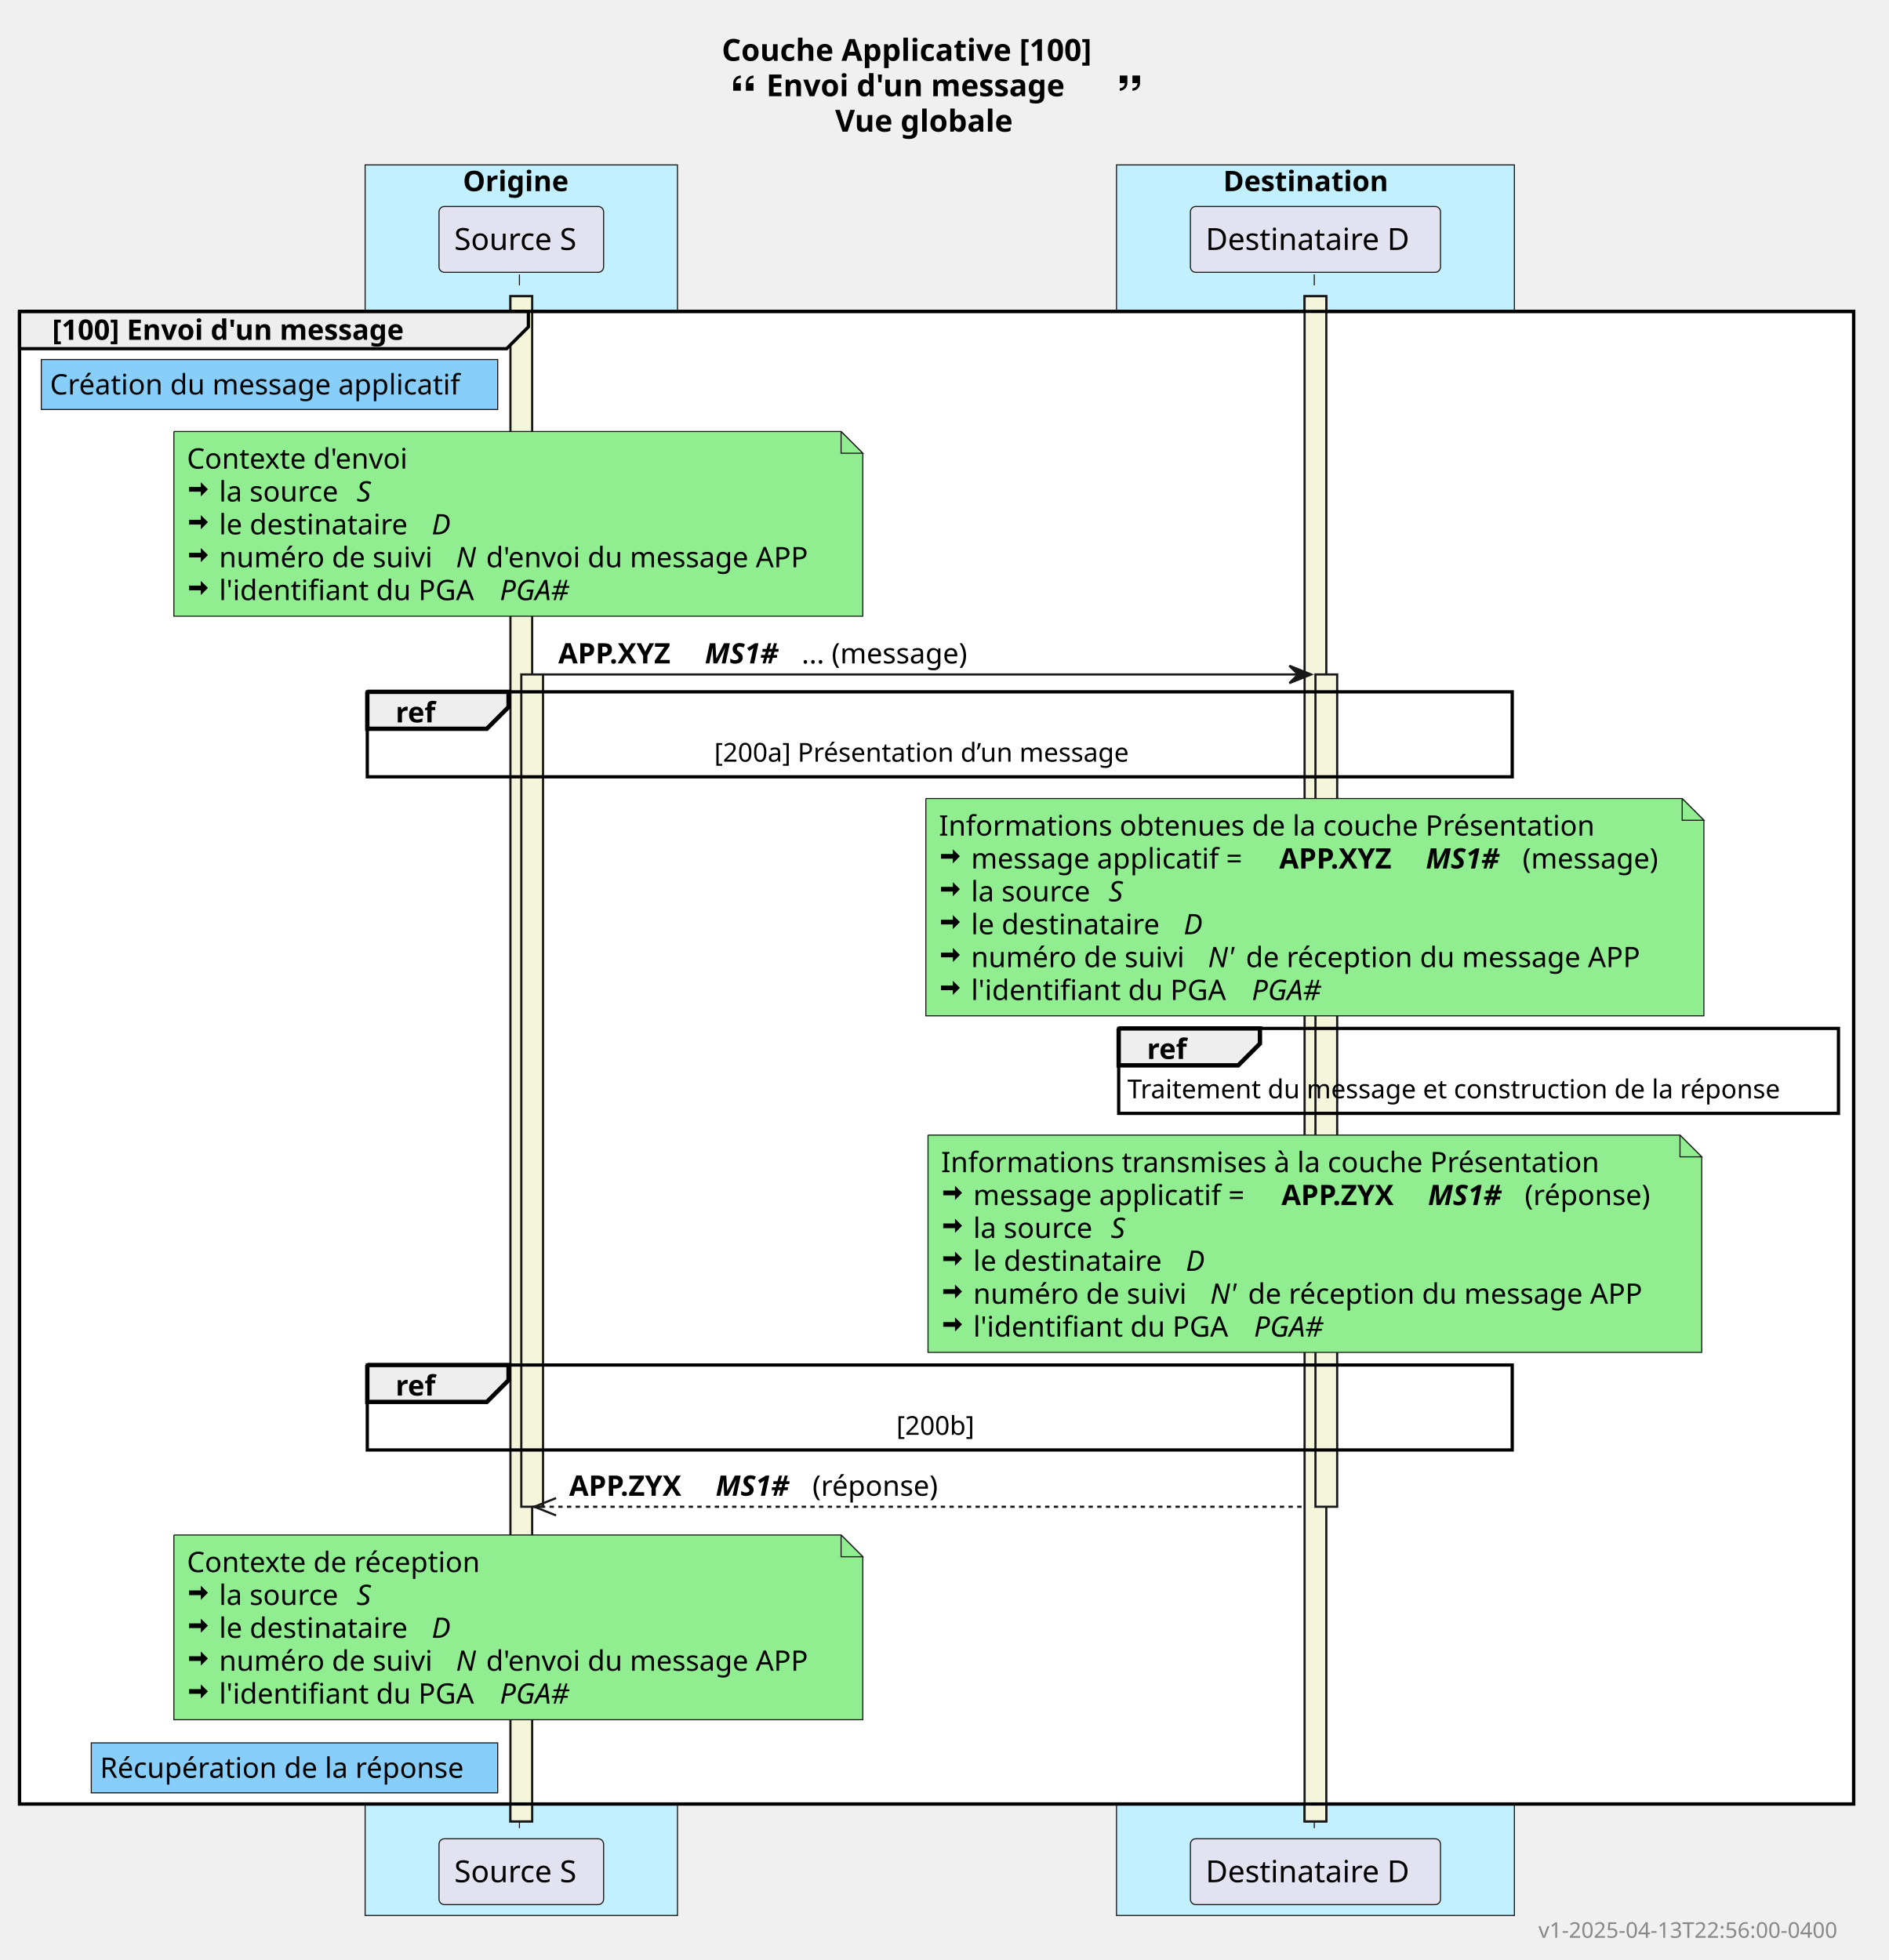
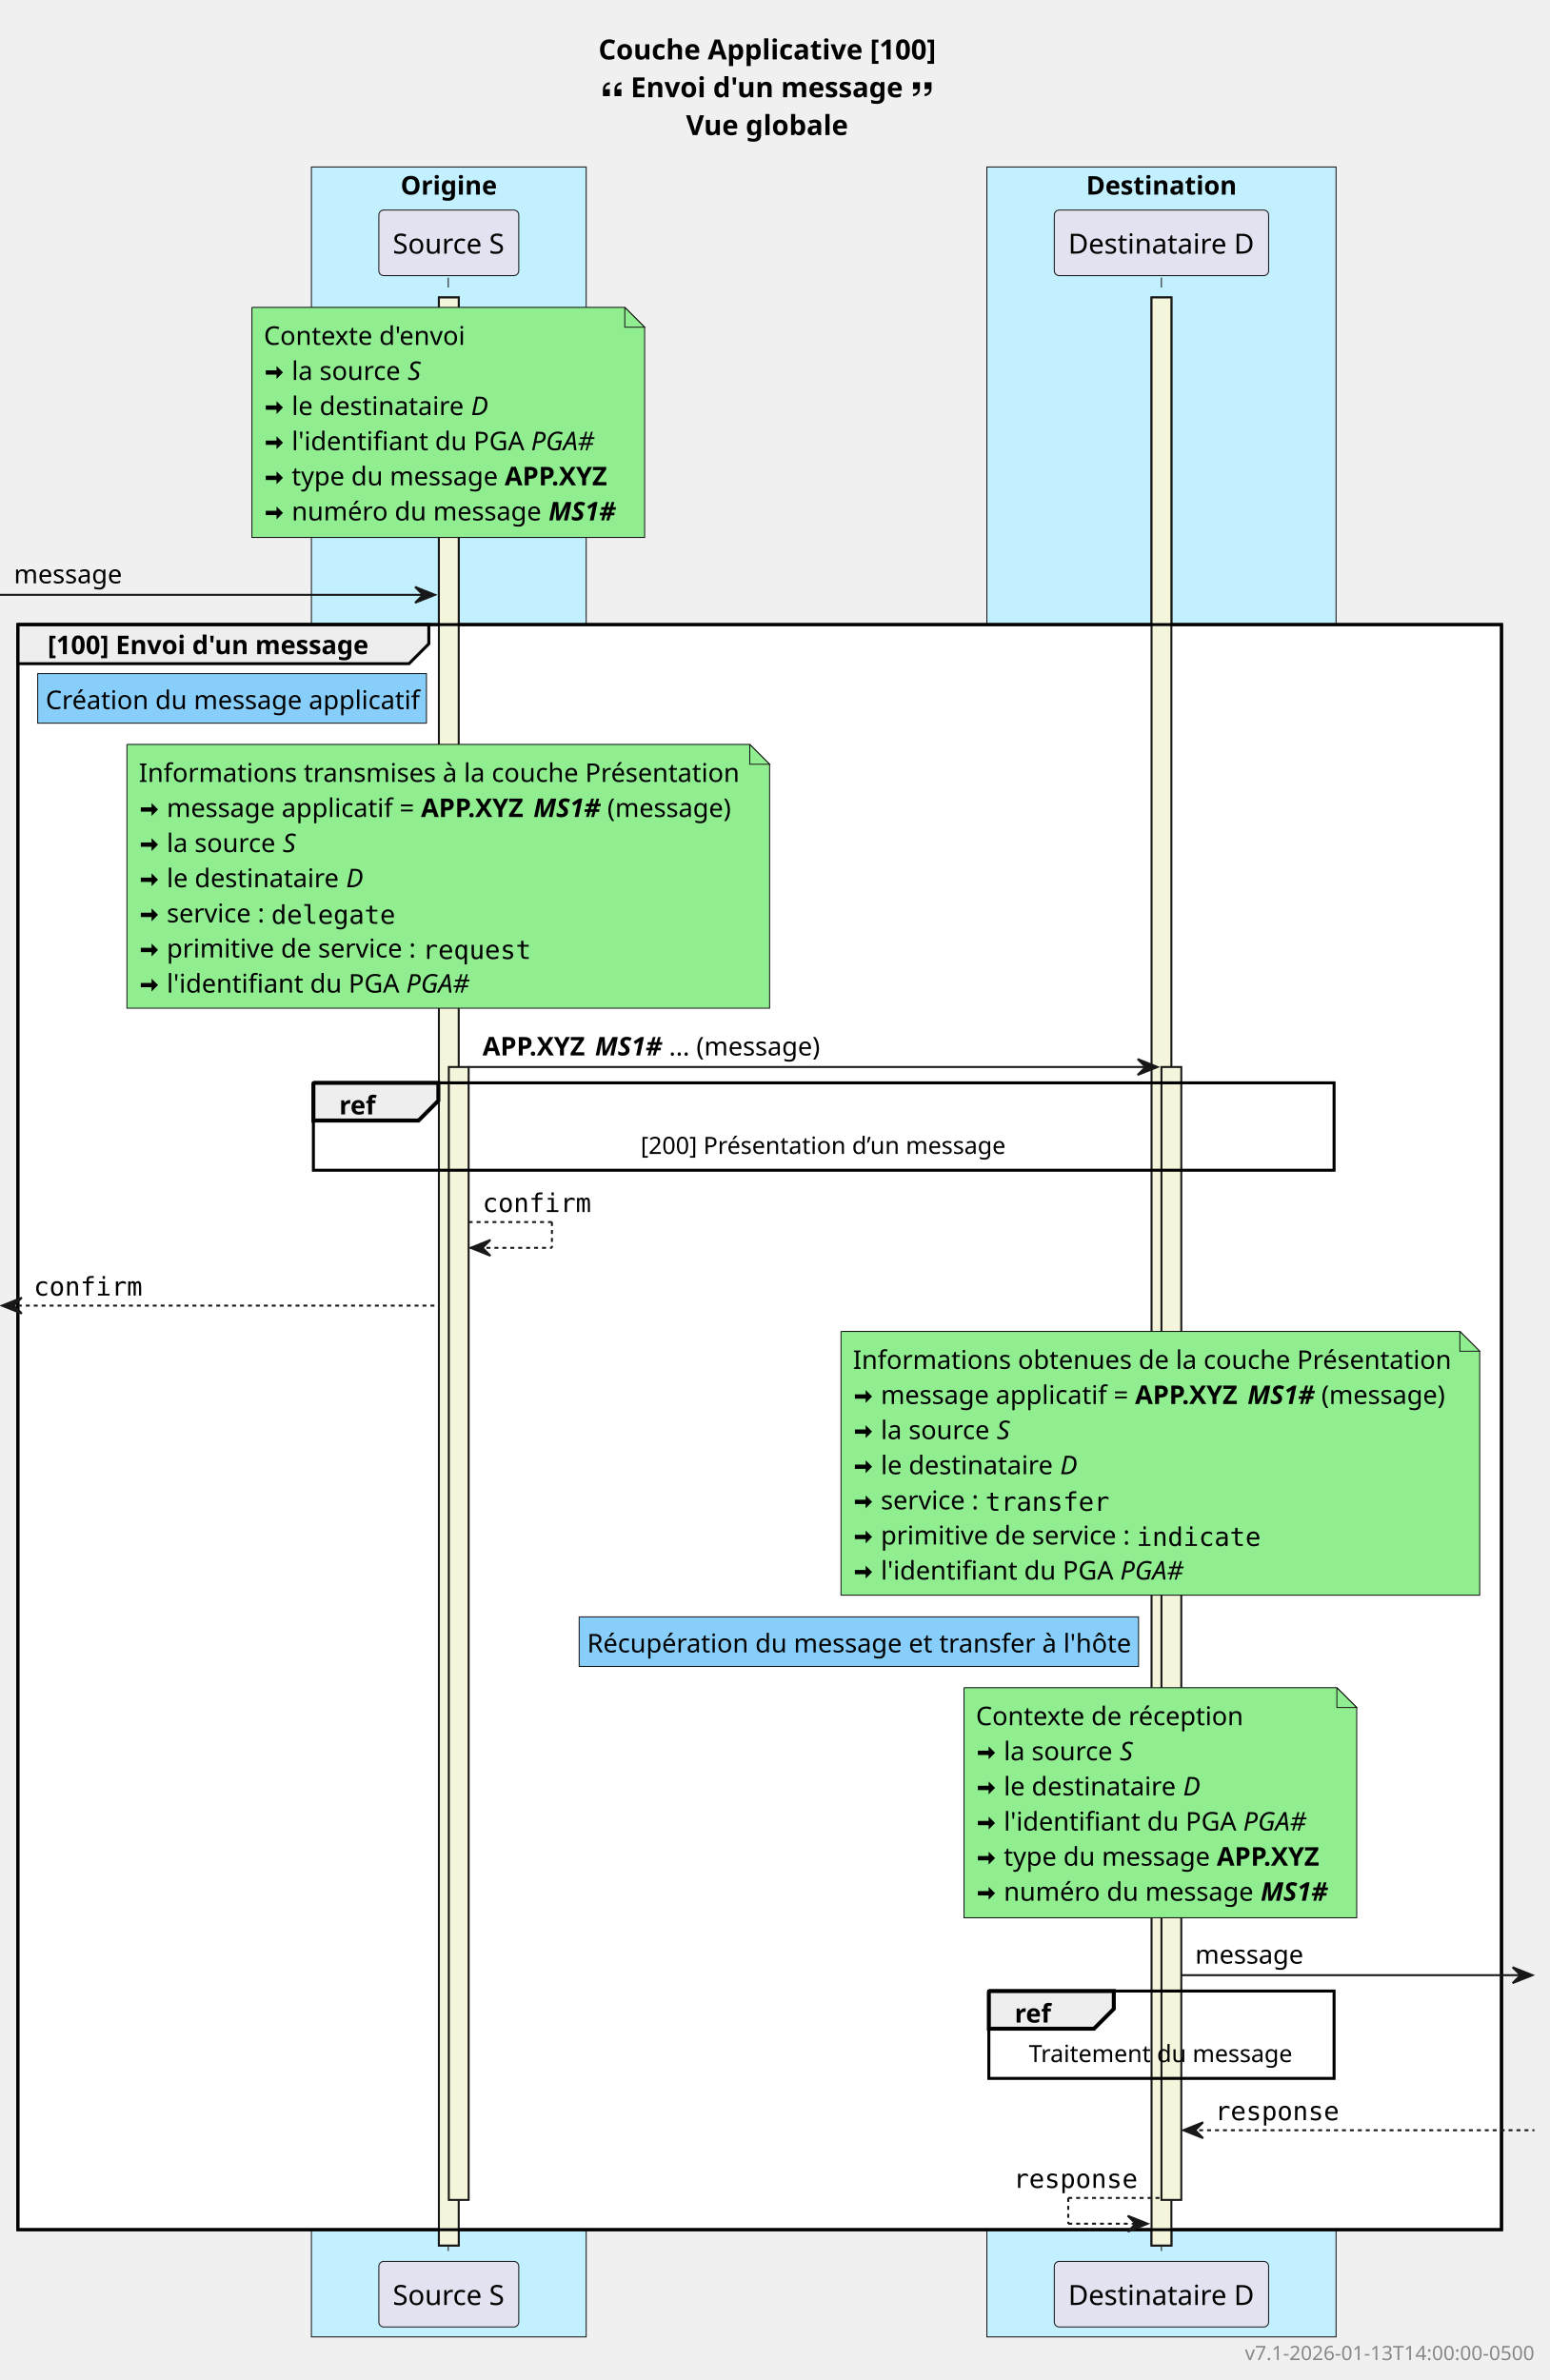
- <svg xmlns="http://www.w3.org/2000/svg" contentStyleType="text/css" height="902px" preserveAspectRatio="none" style="width:869px;height:902px;background:#FFFFFF;" version="1.1" viewBox="0 0 869 902" width="869px" zoomAndPan="magnify">
+ <svg xmlns="http://www.w3.org/2000/svg" contentStyleType="text/css" data-diagram-type="SEQUENCE" height="1200px" preserveAspectRatio="none" style="width:781px;height:1200px;background:#FFFFFF;" version="1.1" viewBox="0 0 781 1200" width="781px" zoomAndPan="magnify">
  <defs />
  <g>
-     <text fill="#000000" font-family="sans-serif" font-size="14" font-weight="bold" lengthAdjust="spacing" textLength="197.723" x="332.099" y="27.995">Couche Applicative [100]</text>
-     <path d="M340.865,34.76 C338.94,34.76 337.365,36.335 337.365,38.26 L337.365,41.76 L340.865,41.76 L340.865,38.26 L338.532,38.26 C338.532,36.965 339.57,35.927 340.865,35.927 L340.865,34.76 M346.698,34.76 C344.773,34.76 343.198,36.335 343.198,38.26 L343.198,41.76 L346.698,41.76 L346.698,38.26 L344.365,38.26 C344.365,36.965 345.403,35.927 346.698,35.927 L346.698,34.76 " fill="#000000" style="stroke:;stroke-width:0.0;stroke-dasharray:;" />
-     <text fill="#000000" font-family="sans-serif" font-size="14" font-weight="bold" lengthAdjust="spacing" textLength="156.775" x="352.572" y="44.292">Envoi d'un message</text>
-     <path d="M515.222,34.76 L515.222,38.26 L517.555,38.26 C517.555,39.555 516.517,40.594 515.222,40.594 L515.222,41.76 C517.147,41.76 518.722,40.185 518.722,38.26 L518.722,34.76 L515.222,34.76 M521.055,34.76 L521.055,38.26 L523.388,38.26 C523.388,39.555 522.35,40.594 521.055,40.594 L521.055,41.76 C522.98,41.76 524.555,40.185 524.555,38.26 L524.555,34.76 L521.055,34.76 " fill="#000000" style="stroke:;stroke-width:0.0;stroke-dasharray:;" />
-     <text fill="#000000" font-family="sans-serif" font-size="14" font-weight="bold" lengthAdjust="spacing" textLength="93.372" x="384.274" y="60.589">Vue globale</text>
-     <rect fill="#C2F0FF" height="805.617" style="stroke:#181818;stroke-width:0.5;" width="143.728" x="168" y="75.891" />
-     <text fill="#000000" font-family="sans-serif" font-size="13" font-weight="bold" lengthAdjust="spacing" textLength="53.752" x="212.988" y="87.957">Origine</text>
-     <rect fill="#C2F0FF" height="805.617" style="stroke:#181818;stroke-width:0.5;" width="183.076" x="513.729" y="75.891" />
-     <text fill="#000000" font-family="sans-serif" font-size="13" font-weight="bold" lengthAdjust="spacing" textLength="84.9" x="562.817" y="87.957">Destination</text>
-     <rect fill="#F5F5DC" height="701.891" style="stroke:#181818;stroke-width:1.0;" width="10" x="234.864" y="136.32" />
-     <rect fill="#F5F5DC" height="383.031" style="stroke:#181818;stroke-width:1.0;" width="10" x="239.864" y="310.383" />
-     <rect fill="#F5F5DC" height="701.891" style="stroke:#181818;stroke-width:1.0;" width="10" x="600.267" y="136.32" />
-     <rect fill="#F5F5DC" height="383.031" style="stroke:#181818;stroke-width:1.0;" width="10" x="605.267" y="310.383" />
-     <rect fill="#FFFFFF" height="686.891" style="stroke:#000000;stroke-width:1.5;" width="843.92" x="9" y="143.32" />
-     <line style="stroke:#181818;stroke-width:0.5;stroke-dasharray:5.0,5.0;" x1="239" x2="239" y1="126.32" y2="847.211" />
-     <line style="stroke:#181818;stroke-width:0.5;stroke-dasharray:5.0,5.0;" x1="604.729" x2="604.729" y1="126.32" y2="847.211" />
-     <rect fill="#E2E2F0" height="30.297" rx="2.5" ry="2.5" style="stroke:#181818;stroke-width:0.5;" width="75.728" x="202" y="95.023" />
-     <text fill="#000000" font-family="sans-serif" font-size="14" lengthAdjust="spacing" textLength="61.728" x="209" y="115.019">Source S</text>
-     <rect fill="#E2E2F0" height="30.297" rx="2.5" ry="2.5" style="stroke:#181818;stroke-width:0.5;" width="75.728" x="202" y="846.211" />
-     <text fill="#000000" font-family="sans-serif" font-size="14" lengthAdjust="spacing" textLength="61.728" x="209" y="866.206">Source S</text>
-     <rect fill="#E2E2F0" height="30.297" rx="2.5" ry="2.5" style="stroke:#181818;stroke-width:0.5;" width="115.076" x="547.729" y="95.023" />
-     <text fill="#000000" font-family="sans-serif" font-size="14" lengthAdjust="spacing" textLength="101.076" x="554.729" y="115.019">Destinataire D</text>
-     <rect fill="#E2E2F0" height="30.297" rx="2.5" ry="2.5" style="stroke:#181818;stroke-width:0.5;" width="115.076" x="547.729" y="846.211" />
-     <text fill="#000000" font-family="sans-serif" font-size="14" lengthAdjust="spacing" textLength="101.076" x="554.729" y="866.206">Destinataire D</text>
-     <rect fill="#F5F5DC" height="701.891" style="stroke:#181818;stroke-width:1.0;" width="10" x="234.864" y="136.32" />
-     <rect fill="#F5F5DC" height="383.031" style="stroke:#181818;stroke-width:1.0;" width="10" x="239.864" y="310.383" />
-     <rect fill="#F5F5DC" height="701.891" style="stroke:#181818;stroke-width:1.0;" width="10" x="600.267" y="136.32" />
-     <rect fill="#F5F5DC" height="383.031" style="stroke:#181818;stroke-width:1.0;" width="10" x="605.267" y="310.383" />
-     <path d="M9,143.32 L243.122,143.32 L243.122,150.453 L233.122,160.453 L9,160.453 L9,143.32 " fill="#EEEEEE" style="stroke:#000000;stroke-width:1.5;" />
-     <rect fill="none" height="686.891" style="stroke:#000000;stroke-width:1.5;" width="843.92" x="9" y="143.32" />
-     <text fill="#000000" font-family="sans-serif" font-size="13" font-weight="bold" lengthAdjust="spacing" textLength="189.122" x="24" y="156.387">[100] Envoi d'un message</text>
-     <rect fill="#87CEFA" height="23" style="stroke:#181818;stroke-width:0.5;" width="210" x="19" y="165.453" />
-     <text fill="#000000" font-family="sans-serif" font-size="13" lengthAdjust="spacing" textLength="202.693" x="23" y="181.52">Création du message applicatif</text>
-     <path d="M80,198.586 L80,283.586 L397,283.586 L397,208.586 L387,198.586 L80,198.586 " fill="#90EE90" style="stroke:#181818;stroke-width:0.5;" />
-     <path d="M387,198.586 L387,208.586 L397,208.586 L387,198.586 " fill="#90EE90" style="stroke:#181818;stroke-width:0.5;" />
-     <text fill="#000000" font-family="sans-serif" font-size="13" lengthAdjust="spacing" textLength="110.608" x="86" y="215.653">Contexte d'envoi</text>
-     <path d="M92.417,221.935 L92.417,224.102 L87,224.102 L87,226.268 L92.417,226.268 L92.417,228.435 L95.667,225.152 L92.417,221.935 " fill="#000000" style="stroke:;stroke-width:0.0;stroke-dasharray:;" />
-     <text fill="#000000" font-family="sans-serif" font-size="13" lengthAdjust="spacing" textLength="59.166" x="100.799" y="230.786">la source</text>
-     <text fill="#000000" font-family="sans-serif" font-size="13" font-style="italic" lengthAdjust="spacing" textLength="8.252" x="164.098" y="230.786">S</text>
-     <path d="M92.417,237.068 L92.417,239.234 L87,239.234 L87,241.401 L92.417,241.401 L92.417,243.568 L95.667,240.285 L92.417,237.068 " fill="#000000" style="stroke:;stroke-width:0.0;stroke-dasharray:;" />
-     <text fill="#000000" font-family="sans-serif" font-size="13" lengthAdjust="spacing" textLength="93.698" x="100.799" y="245.918">le destinataire</text>
-     <text fill="#000000" font-family="sans-serif" font-size="13" font-style="italic" lengthAdjust="spacing" textLength="10.01" x="198.629" y="245.918">D</text>
-     <path d="M92.417,252.201 L92.417,254.367 L87,254.367 L87,256.534 L92.417,256.534 L92.417,258.7 L95.667,255.418 L92.417,252.201 " fill="#000000" style="stroke:;stroke-width:0.0;stroke-dasharray:;" />
-     <text fill="#000000" font-family="sans-serif" font-size="13" lengthAdjust="spacing" textLength="104.882" x="100.799" y="261.051">numéro de suivi</text>
-     <text fill="#000000" font-family="sans-serif" font-size="13" font-style="italic" lengthAdjust="spacing" textLength="9.725" x="209.814" y="261.051">N</text>
-     <text fill="#000000" font-family="sans-serif" font-size="13" lengthAdjust="spacing" textLength="159.206" x="223.671" y="261.051">d'envoi du message APP</text>
-     <path d="M92.417,267.333 L92.417,269.5 L87,269.5 L87,271.667 L92.417,271.667 L92.417,273.833 L95.667,270.551 L92.417,267.333 " fill="#000000" style="stroke:;stroke-width:0.0;stroke-dasharray:;" />
-     <text fill="#000000" font-family="sans-serif" font-size="13" lengthAdjust="spacing" textLength="125.049" x="100.799" y="276.184">l'identifiant du PGA</text>
-     <text fill="#000000" font-family="sans-serif" font-size="13" font-style="italic" lengthAdjust="spacing" textLength="37.699" x="229.98" y="276.184">PGA#</text>
-     <polygon fill="#181818" points="593.267,306.383,603.267,310.383,593.267,314.383,597.267,310.383" style="stroke:#181818;stroke-width:1.0;" />
-     <line style="stroke:#181818;stroke-width:1.0;" x1="249.864" x2="599.267" y1="310.383" y2="310.383" />
-     <text fill="#000000" font-family="sans-serif" font-size="13" font-weight="bold" lengthAdjust="spacing" textLength="62.918" x="256.864" y="305.317">APP.XYZ</text>
-     <text fill="#000000" font-family="sans-serif" font-size="13" font-style="italic" font-weight="bold" lengthAdjust="spacing" textLength="40.39" x="324.308" y="305.317">MS1#</text>
-     <text fill="#000000" font-family="sans-serif" font-size="13" lengthAdjust="spacing" textLength="85.097" x="368.831" y="305.317">... (message)</text>
-     <rect fill="none" height="39.102" style="stroke:#000000;stroke-width:1.5;" width="526.805" x="169" y="318.383" />
-     <path d="M169,318.383 L234,318.383 L234,325.383 L224,335.383 L169,335.383 L169,318.383 " fill="#EEEEEE" style="stroke:#000000;stroke-width:2.0;" />
-     <text fill="#000000" font-family="sans-serif" font-size="13" font-weight="bold" lengthAdjust="spacing" textLength="20.884" x="182" y="332.45">ref</text>
-     <text fill="#000000" font-family="sans-serif" font-size="12" lengthAdjust="spacing" textLength="207.475" x="328.665" y="350.522">[200a] Présentation d’un message</text>
-     <path d="M426,367.484 L426,467.484 L784,467.484 L784,377.484 L774,367.484 L426,367.484 " fill="#90EE90" style="stroke:#181818;stroke-width:0.5;" />
-     <path d="M774,367.484 L774,377.484 L784,377.484 L774,367.484 " fill="#90EE90" style="stroke:#181818;stroke-width:0.5;" />
-     <text fill="#000000" font-family="sans-serif" font-size="13" lengthAdjust="spacing" textLength="320.176" x="432" y="384.551">Informations obtenues de la couche Présentation</text>
-     <path d="M438.417,390.833 L438.417,393 L433,393 L433,395.167 L438.417,395.167 L438.417,397.333 L441.667,394.051 L438.417,390.833 " fill="#000000" style="stroke:;stroke-width:0.0;stroke-dasharray:;" />
-     <text fill="#000000" font-family="sans-serif" font-size="13" lengthAdjust="spacing" textLength="137.674" x="446.799" y="399.684">message applicatif =</text>
-     <text fill="#000000" font-family="sans-serif" font-size="13" font-weight="bold" lengthAdjust="spacing" textLength="62.918" x="588.606" y="399.684">APP.XYZ</text>
-     <text fill="#000000" font-family="sans-serif" font-size="13" font-style="italic" font-weight="bold" lengthAdjust="spacing" textLength="40.39" x="656.049" y="399.684">MS1#</text>
-     <text fill="#000000" font-family="sans-serif" font-size="13" lengthAdjust="spacing" textLength="68.567" x="700.572" y="399.684">(message)</text>
-     <path d="M438.417,405.966 L438.417,408.133 L433,408.133 L433,410.3 L438.417,410.3 L438.417,412.466 L441.667,409.184 L438.417,405.966 " fill="#000000" style="stroke:;stroke-width:0.0;stroke-dasharray:;" />
-     <text fill="#000000" font-family="sans-serif" font-size="13" lengthAdjust="spacing" textLength="59.166" x="446.799" y="414.817">la source</text>
-     <text fill="#000000" font-family="sans-serif" font-size="13" font-style="italic" lengthAdjust="spacing" textLength="8.252" x="510.098" y="414.817">S</text>
-     <path d="M438.417,421.099 L438.417,423.266 L433,423.266 L433,425.432 L438.417,425.432 L438.417,427.599 L441.667,424.317 L438.417,421.099 " fill="#000000" style="stroke:;stroke-width:0.0;stroke-dasharray:;" />
-     <text fill="#000000" font-family="sans-serif" font-size="13" lengthAdjust="spacing" textLength="93.698" x="446.799" y="429.95">le destinataire</text>
-     <text fill="#000000" font-family="sans-serif" font-size="13" font-style="italic" lengthAdjust="spacing" textLength="10.01" x="544.629" y="429.95">D</text>
-     <path d="M438.417,436.232 L438.417,438.398 L433,438.398 L433,440.565 L438.417,440.565 L438.417,442.732 L441.667,439.449 L438.417,436.232 " fill="#000000" style="stroke:;stroke-width:0.0;stroke-dasharray:;" />
-     <text fill="#000000" font-family="sans-serif" font-size="13" lengthAdjust="spacing" textLength="104.882" x="446.799" y="445.082">numéro de suivi</text>
-     <text fill="#000000" font-family="sans-serif" font-size="13" font-style="italic" lengthAdjust="spacing" textLength="13.298" x="555.814" y="445.082">N'</text>
-     <text fill="#000000" font-family="sans-serif" font-size="13" lengthAdjust="spacing" textLength="193.908" x="573.244" y="445.082">de réception du message APP</text>
-     <path d="M438.417,451.365 L438.417,453.531 L433,453.531 L433,455.698 L438.417,455.698 L438.417,457.865 L441.667,454.582 L438.417,451.365 " fill="#000000" style="stroke:;stroke-width:0.0;stroke-dasharray:;" />
-     <text fill="#000000" font-family="sans-serif" font-size="13" lengthAdjust="spacing" textLength="125.049" x="446.799" y="460.215">l'identifiant du PGA</text>
-     <text fill="#000000" font-family="sans-serif" font-size="13" font-style="italic" lengthAdjust="spacing" textLength="37.699" x="575.98" y="460.215">PGA#</text>
-     <rect fill="none" height="39.102" style="stroke:#000000;stroke-width:1.5;" width="331.191" x="514.729" y="473.281" />
-     <path d="M514.729,473.281 L579.729,473.281 L579.729,480.281 L569.729,490.281 L514.729,490.281 L514.729,473.281 " fill="#EEEEEE" style="stroke:#000000;stroke-width:2.0;" />
-     <text fill="#000000" font-family="sans-serif" font-size="13" font-weight="bold" lengthAdjust="spacing" textLength="20.884" x="527.729" y="487.348">ref</text>
-     <text fill="#000000" font-family="sans-serif" font-size="12" lengthAdjust="spacing" textLength="323.191" x="518.729" y="505.42">Traitement du message et construction de la réponse</text>
-     <path d="M427,522.383 L427,622.383 L783,622.383 L783,532.383 L773,522.383 L427,522.383 " fill="#90EE90" style="stroke:#181818;stroke-width:0.5;" />
-     <path d="M773,522.383 L773,532.383 L783,532.383 L773,522.383 " fill="#90EE90" style="stroke:#181818;stroke-width:0.5;" />
-     <text fill="#000000" font-family="sans-serif" font-size="13" lengthAdjust="spacing" textLength="322.582" x="433" y="539.45">Informations transmises à la couche Présentation</text>
-     <path d="M439.417,545.732 L439.417,547.898 L434,547.898 L434,550.065 L439.417,550.065 L439.417,552.232 L442.667,548.949 L439.417,545.732 " fill="#000000" style="stroke:;stroke-width:0.0;stroke-dasharray:;" />
-     <text fill="#000000" font-family="sans-serif" font-size="13" lengthAdjust="spacing" textLength="137.674" x="447.799" y="554.582">message applicatif =</text>
-     <text fill="#000000" font-family="sans-serif" font-size="13" font-weight="bold" lengthAdjust="spacing" textLength="62.918" x="589.606" y="554.582">APP.ZYX</text>
-     <text fill="#000000" font-family="sans-serif" font-size="13" font-style="italic" font-weight="bold" lengthAdjust="spacing" textLength="40.39" x="657.049" y="554.582">MS1#</text>
-     <text fill="#000000" font-family="sans-serif" font-size="13" lengthAdjust="spacing" textLength="62.702" x="701.572" y="554.582">(réponse)</text>
-     <path d="M439.417,560.865 L439.417,563.031 L434,563.031 L434,565.198 L439.417,565.198 L439.417,567.365 L442.667,564.082 L439.417,560.865 " fill="#000000" style="stroke:;stroke-width:0.0;stroke-dasharray:;" />
-     <text fill="#000000" font-family="sans-serif" font-size="13" lengthAdjust="spacing" textLength="59.166" x="447.799" y="569.715">la source</text>
-     <text fill="#000000" font-family="sans-serif" font-size="13" font-style="italic" lengthAdjust="spacing" textLength="8.252" x="511.098" y="569.715">S</text>
-     <path d="M439.417,575.997 L439.417,578.164 L434,578.164 L434,580.331 L439.417,580.331 L439.417,582.497 L442.667,579.215 L439.417,575.997 " fill="#000000" style="stroke:;stroke-width:0.0;stroke-dasharray:;" />
-     <text fill="#000000" font-family="sans-serif" font-size="13" lengthAdjust="spacing" textLength="93.698" x="447.799" y="584.848">le destinataire</text>
-     <text fill="#000000" font-family="sans-serif" font-size="13" font-style="italic" lengthAdjust="spacing" textLength="10.01" x="545.629" y="584.848">D</text>
-     <path d="M439.417,591.13 L439.417,593.297 L434,593.297 L434,595.463 L439.417,595.463 L439.417,597.63 L442.667,594.348 L439.417,591.13 " fill="#000000" style="stroke:;stroke-width:0.0;stroke-dasharray:;" />
-     <text fill="#000000" font-family="sans-serif" font-size="13" lengthAdjust="spacing" textLength="104.882" x="447.799" y="599.981">numéro de suivi</text>
-     <text fill="#000000" font-family="sans-serif" font-size="13" font-style="italic" lengthAdjust="spacing" textLength="13.298" x="556.814" y="599.981">N'</text>
-     <text fill="#000000" font-family="sans-serif" font-size="13" lengthAdjust="spacing" textLength="193.908" x="574.244" y="599.981">de réception du message APP</text>
-     <path d="M439.417,606.263 L439.417,608.43 L434,608.43 L434,610.596 L439.417,610.596 L439.417,612.763 L442.667,609.481 L439.417,606.263 " fill="#000000" style="stroke:;stroke-width:0.0;stroke-dasharray:;" />
-     <text fill="#000000" font-family="sans-serif" font-size="13" lengthAdjust="spacing" textLength="125.049" x="447.799" y="615.114">l'identifiant du PGA</text>
-     <text fill="#000000" font-family="sans-serif" font-size="13" font-style="italic" lengthAdjust="spacing" textLength="37.699" x="576.98" y="615.114">PGA#</text>
-     <rect fill="none" height="39.102" style="stroke:#000000;stroke-width:1.5;" width="526.805" x="169" y="628.18" />
-     <path d="M169,628.18 L234,628.18 L234,635.18 L224,645.18 L169,645.18 L169,628.18 " fill="#EEEEEE" style="stroke:#000000;stroke-width:2.0;" />
-     <text fill="#000000" font-family="sans-serif" font-size="13" font-weight="bold" lengthAdjust="spacing" textLength="20.884" x="182" y="642.247">ref</text>
-     <text fill="#000000" font-family="sans-serif" font-size="12" lengthAdjust="spacing" textLength="39.885" x="412.46" y="660.318">[200b]</text>
-     <line style="stroke:#181818;stroke-width:1.0;" x1="245.864" x2="255.864" y1="693.414" y2="689.414" />
-     <line style="stroke:#181818;stroke-width:1.0;" x1="245.864" x2="255.864" y1="693.414" y2="697.414" />
-     <line style="stroke:#181818;stroke-width:1.0;stroke-dasharray:2.0,2.0;" x1="244.864" x2="599.267" y1="693.414" y2="693.414" />
-     <text fill="#000000" font-family="sans-serif" font-size="13" font-weight="bold" lengthAdjust="spacing" textLength="62.918" x="261.864" y="688.348">APP.ZYX</text>
-     <text fill="#000000" font-family="sans-serif" font-size="13" font-style="italic" font-weight="bold" lengthAdjust="spacing" textLength="40.39" x="329.308" y="688.348">MS1#</text>
-     <text fill="#000000" font-family="sans-serif" font-size="13" lengthAdjust="spacing" textLength="62.702" x="373.831" y="688.348">(réponse)</text>
-     <path d="M80,706.414 L80,791.414 L397,791.414 L397,716.414 L387,706.414 L80,706.414 " fill="#90EE90" style="stroke:#181818;stroke-width:0.5;" />
-     <path d="M387,706.414 L387,716.414 L397,716.414 L387,706.414 " fill="#90EE90" style="stroke:#181818;stroke-width:0.5;" />
-     <text fill="#000000" font-family="sans-serif" font-size="13" lengthAdjust="spacing" textLength="145.31" x="86" y="723.481">Contexte de réception</text>
-     <path d="M92.417,729.763 L92.417,731.93 L87,731.93 L87,734.096 L92.417,734.096 L92.417,736.263 L95.667,732.981 L92.417,729.763 " fill="#000000" style="stroke:;stroke-width:0.0;stroke-dasharray:;" />
-     <text fill="#000000" font-family="sans-serif" font-size="13" lengthAdjust="spacing" textLength="59.166" x="100.799" y="738.614">la source</text>
-     <text fill="#000000" font-family="sans-serif" font-size="13" font-style="italic" lengthAdjust="spacing" textLength="8.252" x="164.098" y="738.614">S</text>
-     <path d="M92.417,744.896 L92.417,747.062 L87,747.062 L87,749.229 L92.417,749.229 L92.417,751.396 L95.667,748.113 L92.417,744.896 " fill="#000000" style="stroke:;stroke-width:0.0;stroke-dasharray:;" />
-     <text fill="#000000" font-family="sans-serif" font-size="13" lengthAdjust="spacing" textLength="93.698" x="100.799" y="753.747">le destinataire</text>
-     <text fill="#000000" font-family="sans-serif" font-size="13" font-style="italic" lengthAdjust="spacing" textLength="10.01" x="198.629" y="753.747">D</text>
-     <path d="M92.417,760.029 L92.417,762.195 L87,762.195 L87,764.362 L92.417,764.362 L92.417,766.529 L95.667,763.246 L92.417,760.029 " fill="#000000" style="stroke:;stroke-width:0.0;stroke-dasharray:;" />
-     <text fill="#000000" font-family="sans-serif" font-size="13" lengthAdjust="spacing" textLength="104.882" x="100.799" y="768.879">numéro de suivi</text>
-     <text fill="#000000" font-family="sans-serif" font-size="13" font-style="italic" lengthAdjust="spacing" textLength="9.725" x="209.814" y="768.879">N</text>
-     <text fill="#000000" font-family="sans-serif" font-size="13" lengthAdjust="spacing" textLength="159.206" x="223.671" y="768.879">d'envoi du message APP</text>
-     <path d="M92.417,775.162 L92.417,777.328 L87,777.328 L87,779.495 L92.417,779.495 L92.417,781.662 L95.667,778.379 L92.417,775.162 " fill="#000000" style="stroke:;stroke-width:0.0;stroke-dasharray:;" />
-     <text fill="#000000" font-family="sans-serif" font-size="13" lengthAdjust="spacing" textLength="125.049" x="100.799" y="784.012">l'identifiant du PGA</text>
-     <text fill="#000000" font-family="sans-serif" font-size="13" font-style="italic" lengthAdjust="spacing" textLength="37.699" x="229.98" y="784.012">PGA#</text>
-     <rect fill="#87CEFA" height="23" style="stroke:#181818;stroke-width:0.5;" width="187" x="42" y="802.078" />
-     <text fill="#000000" font-family="sans-serif" font-size="13" lengthAdjust="spacing" textLength="179.664" x="46" y="818.145">Récupération de la réponse</text>
-     <text fill="#888888" font-family="sans-serif" font-size="10" lengthAdjust="spacing" textLength="154.082" x="707.838" y="891.79">v1-2025-04-13T22:56:00-0400</text>
+     <text fill="#000000" font-family="sans-serif" font-size="14" font-weight="bold" lengthAdjust="spacing" textLength="170.183" x="301.7" y="29.966">Couche Applicative [100]</text>
+     <path d="M307.453,41.469 C305.528,41.469 303.953,43.044 303.953,44.969 L303.953,48.469 L307.453,48.469 L307.453,44.969 L305.119,44.969 C305.119,43.674 306.158,42.636 307.453,42.636 L307.453,41.469 M313.286,41.469 C311.361,41.469 309.786,43.044 309.786,44.969 L309.786,48.469 L313.286,48.469 L313.286,44.969 L310.953,44.969 C310.953,43.674 311.991,42.636 313.286,42.636 L313.286,41.469" fill="#000000" />
+     <text fill="#000000" font-family="sans-serif" font-size="14" font-weight="bold" lengthAdjust="spacing" textLength="137.732" x="317.926" y="49.034">Envoi d'un message</text>
+     <path d="M460.297,41.469 L460.297,44.969 L462.631,44.969 C462.631,46.264 461.592,47.303 460.297,47.303 L460.297,48.469 C462.222,48.469 463.797,46.894 463.797,44.969 L463.797,41.469 L460.297,41.469 M466.131,41.469 L466.131,44.969 L468.464,44.969 C468.464,46.264 467.426,47.303 466.131,47.303 L466.131,48.469 C468.056,48.469 469.631,46.894 469.631,44.969 L469.631,41.469 L466.131,41.469" fill="#000000" />
+     <text fill="#000000" font-family="sans-serif" font-size="14" font-weight="bold" lengthAdjust="spacing" textLength="81.872" x="345.856" y="68.102">Vue globale</text>
+     <rect fill="#C2F0FF" height="1094.066" style="stroke:#181818;stroke-width:0.5;" width="138.532" x="157" y="84.204" />
+     <text fill="#000000" font-family="sans-serif" font-size="13" font-weight="bold" lengthAdjust="spacing" textLength="48.633" x="201.949" y="98.101">Origine</text>
+     <rect fill="#C2F0FF" height="1094.066" style="stroke:#181818;stroke-width:0.5;" width="176.052" x="497.532" y="84.204" />
+     <text fill="#000000" font-family="sans-serif" font-size="13" font-weight="bold" lengthAdjust="spacing" textLength="75.959" x="547.578" y="98.101">Destination</text>
+     <g>
+       <rect fill="#F5F5DC" height="982.224" style="stroke:#181818;stroke-width:1;" width="10" x="221.266" y="149.978" />
+     </g>
+     <g>
+       <rect fill="#F5F5DC" height="571.222" style="stroke:#181818;stroke-width:1;" width="10" x="226.266" y="537.98" />
+     </g>
+     <g>
+       <rect fill="#F5F5DC" height="982.224" style="stroke:#181818;stroke-width:1;" width="10" x="580.558" y="149.978" />
+     </g>
+     <g>
+       <rect fill="#F5F5DC" height="571.222" style="stroke:#181818;stroke-width:1;" width="10" x="585.558" y="537.98" />
+     </g>
+     <rect fill="#FFFFFF" height="809.282" style="stroke:#000000;stroke-width:1.5;" width="747.99" x="9" y="314.92" />
+     <g>
+       <rect fill="#000000" fill-opacity="0" height="1001.224" width="8" x="222.266" y="139.978" />
+       <line style="stroke:#181818;stroke-width:0.5;stroke-dasharray:5.0,5.0;" x1="226" x2="226" y1="139.978" y2="1141.202" />
+     </g>
+     <g>
+       <rect fill="#000000" fill-opacity="0" height="1001.224" width="8" x="581.558" y="139.978" />
+       <line style="stroke:#181818;stroke-width:0.5;stroke-dasharray:5.0,5.0;" x1="585.532" x2="585.532" y1="139.978" y2="1141.202" />
+     </g>
+     <g class="participant participant-head" data-participant="S">
+       <rect fill="#E2E2F0" height="33.068" rx="2.5" ry="2.5" style="stroke:#181818;stroke-width:0.5;" width="70.532" x="191" y="105.91" />
+       <text fill="#000000" font-family="sans-serif" font-size="14" lengthAdjust="spacing" textLength="56.532" x="198" y="127.876">Source S</text>
+     </g>
+     <g class="participant participant-tail" data-participant="S">
+       <rect fill="#E2E2F0" height="33.068" rx="2.5" ry="2.5" style="stroke:#181818;stroke-width:0.5;" width="70.532" x="191" y="1140.202" />
+       <text fill="#000000" font-family="sans-serif" font-size="14" lengthAdjust="spacing" textLength="56.532" x="198" y="1162.168">Source S</text>
+     </g>
+     <g class="participant participant-head" data-participant="D">
+       <rect fill="#E2E2F0" height="33.068" rx="2.5" ry="2.5" style="stroke:#181818;stroke-width:0.5;" width="108.052" x="531.532" y="105.91" />
+       <text fill="#000000" font-family="sans-serif" font-size="14" lengthAdjust="spacing" textLength="94.052" x="538.532" y="127.876">Destinataire D</text>
+     </g>
+     <g class="participant participant-tail" data-participant="D">
+       <rect fill="#E2E2F0" height="33.068" rx="2.5" ry="2.5" style="stroke:#181818;stroke-width:0.5;" width="108.052" x="531.532" y="1140.202" />
+       <text fill="#000000" font-family="sans-serif" font-size="14" lengthAdjust="spacing" textLength="94.052" x="538.532" y="1162.168">Destinataire D</text>
+     </g>
+     <g>
+       <rect fill="#F5F5DC" height="982.224" style="stroke:#181818;stroke-width:1;" width="10" x="221.266" y="149.978" />
+     </g>
+     <g>
+       <rect fill="#F5F5DC" height="571.222" style="stroke:#181818;stroke-width:1;" width="10" x="226.266" y="537.98" />
+     </g>
+     <g>
+       <rect fill="#F5F5DC" height="982.224" style="stroke:#181818;stroke-width:1;" width="10" x="580.558" y="149.978" />
+     </g>
+     <g>
+       <rect fill="#F5F5DC" height="571.222" style="stroke:#181818;stroke-width:1;" width="10" x="585.558" y="537.98" />
+     </g>
+     <path d="M127,154.978 L127,270.978 L325,270.978 L325,164.978 L315,154.978 L127,154.978" fill="#90EE90" style="stroke:#181818;stroke-width:0.5;" />
+     <path d="M315,154.978 L315,164.978 L325,164.978 L315,154.978" fill="#90EE90" style="stroke:#181818;stroke-width:0.5;" />
+     <text fill="#000000" font-family="sans-serif" font-size="13" lengthAdjust="spacing" textLength="102.531" x="133" y="173.875">Contexte d'envoi</text>
+     <path d="M139.417,184.556 L139.417,186.723 L134,186.723 L134,188.89 L139.417,188.89 L139.417,191.056 L142.667,187.774 L139.417,184.556" fill="#000000" />
+     <text fill="#000000" font-family="sans-serif" font-size="13" lengthAdjust="spacing" textLength="55.094" x="147.047" y="191.581">la source</text>
+     <text fill="#000000" font-family="sans-serif" font-size="13" font-style="italic" lengthAdjust="spacing" textLength="6.565" x="205.521" y="191.581">S</text>
+     <path d="M139.417,202.262 L139.417,204.429 L134,204.429 L134,206.596 L139.417,206.596 L139.417,208.762 L142.667,205.48 L139.417,202.262" fill="#000000" />
+     <text fill="#000000" font-family="sans-serif" font-size="13" lengthAdjust="spacing" textLength="87.035" x="147.047" y="209.287">le destinataire</text>
+     <text fill="#000000" font-family="sans-serif" font-size="13" font-style="italic" lengthAdjust="spacing" textLength="8.671" x="237.462" y="209.287">D</text>
+     <path d="M139.417,219.968 L139.417,222.135 L134,222.135 L134,224.302 L139.417,224.302 L139.417,226.468 L142.667,223.186 L139.417,219.968" fill="#000000" />
+     <text fill="#000000" font-family="sans-serif" font-size="13" lengthAdjust="spacing" textLength="117.312" x="147.047" y="226.993">l'identifiant du PGA</text>
+     <text fill="#000000" font-family="sans-serif" font-size="13" font-style="italic" lengthAdjust="spacing" textLength="31.889" x="267.739" y="226.993">PGA#</text>
+     <path d="M139.417,237.674 L139.417,239.841 L134,239.841 L134,242.008 L139.417,242.008 L139.417,244.174 L142.667,240.892 L139.417,237.674" fill="#000000" />
+     <text fill="#000000" font-family="sans-serif" font-size="13" lengthAdjust="spacing" textLength="104" x="147.047" y="244.699">type du message</text>
+     <text fill="#000000" font-family="sans-serif" font-size="13" font-weight="bold" lengthAdjust="spacing" textLength="53.313" x="254.427" y="244.699">APP.XYZ</text>
+     <path d="M139.417,255.38 L139.417,257.547 L134,257.547 L134,259.714 L139.417,259.714 L139.417,261.88 L142.667,258.598 L139.417,255.38" fill="#000000" />
+     <text fill="#000000" font-family="sans-serif" font-size="13" lengthAdjust="spacing" textLength="126.139" x="147.047" y="262.405">numéro du message</text>
+     <text fill="#000000" font-family="sans-serif" font-size="13" font-style="italic" font-weight="bold" lengthAdjust="spacing" textLength="33.891" x="276.566" y="262.405">MS1#</text>
+     <g class="message" data-participant-1="S" data-participant-2="S">
+       <polygon fill="#181818" points="209.266,295.92,219.266,299.92,209.266,303.92,213.266,299.92" style="stroke:#181818;stroke-width:1;" />
+       <line style="stroke:#181818;stroke-width:1;" x1="0" x2="215.266" y1="299.92" y2="299.92" />
+       <text fill="#000000" font-family="sans-serif" font-size="13" lengthAdjust="spacing" textLength="54.561" x="7" y="294.111">message</text>
+     </g>
+     <path d="M9,314.92 L216.188,314.92 L216.188,324.626 L206.188,334.626 L9,334.626 L9,314.92" fill="#EEEEEE" style="stroke:#000000;stroke-width:1.5;" />
+     <rect fill="none" height="809.282" style="stroke:#000000;stroke-width:1.5;" width="747.99" x="9" y="314.92" />
+     <text fill="#000000" font-family="sans-serif" font-size="13" font-weight="bold" lengthAdjust="spacing" textLength="162.188" x="24" y="329.817">[100] Envoi d'un message</text>
+     <rect fill="#87CEFA" height="25" style="stroke:#181818;stroke-width:0.5;" width="196" x="19" y="339.626" />
+     <text fill="#000000" font-family="sans-serif" font-size="13" lengthAdjust="spacing" textLength="188.929" x="23" y="357.523">Création du message applicatif</text>
+     <path d="M64,375.332 L64,508.332 L388,508.332 L388,385.332 L378,375.332 L64,375.332" fill="#90EE90" style="stroke:#181818;stroke-width:0.5;" />
+     <path d="M378,375.332 L378,385.332 L388,385.332 L378,375.332" fill="#90EE90" style="stroke:#181818;stroke-width:0.5;" />
+     <text fill="#000000" font-family="sans-serif" font-size="13" lengthAdjust="spacing" textLength="303.355" x="70" y="394.229">Informations transmises à la couche Présentation</text>
+     <path d="M76.417,404.911 L76.417,407.077 L71,407.077 L71,409.244 L76.417,409.244 L76.417,411.411 L79.667,408.128 L76.417,404.911" fill="#000000" />
+     <text fill="#000000" font-family="sans-serif" font-size="13" lengthAdjust="spacing" textLength="124.8" x="84.047" y="411.935">message applicatif =</text>
+     <text fill="#000000" font-family="sans-serif" font-size="13" font-weight="bold" lengthAdjust="spacing" textLength="53.313" x="212.227" y="411.935">APP.XYZ</text>
+     <text fill="#000000" font-family="sans-serif" font-size="13" font-style="italic" font-weight="bold" lengthAdjust="spacing" textLength="33.891" x="268.92" y="411.935">MS1#</text>
+     <text fill="#000000" font-family="sans-serif" font-size="13" lengthAdjust="spacing" textLength="62.361" x="306.191" y="411.935">(message)</text>
+     <path d="M76.417,422.616 L76.417,424.783 L71,424.783 L71,426.95 L76.417,426.95 L76.417,429.116 L79.667,425.834 L76.417,422.616" fill="#000000" />
+     <text fill="#000000" font-family="sans-serif" font-size="13" lengthAdjust="spacing" textLength="55.094" x="84.047" y="429.641">la source</text>
+     <text fill="#000000" font-family="sans-serif" font-size="13" font-style="italic" lengthAdjust="spacing" textLength="6.565" x="142.521" y="429.641">S</text>
+     <path d="M76.417,440.323 L76.417,442.489 L71,442.489 L71,444.656 L76.417,444.656 L76.417,446.823 L79.667,443.54 L76.417,440.323" fill="#000000" />
+     <text fill="#000000" font-family="sans-serif" font-size="13" lengthAdjust="spacing" textLength="87.035" x="84.047" y="447.347">le destinataire</text>
+     <text fill="#000000" font-family="sans-serif" font-size="13" font-style="italic" lengthAdjust="spacing" textLength="8.671" x="174.462" y="447.347">D</text>
+     <path d="M76.417,458.029 L76.417,460.195 L71,460.195 L71,462.362 L76.417,462.362 L76.417,464.529 L79.667,461.246 L76.417,458.029" fill="#000000" />
+     <text fill="#000000" font-family="sans-serif" font-size="13" lengthAdjust="spacing" textLength="49.322" x="84.047" y="465.053">service :</text>
+     <text fill="#000000" font-family="monospace" font-size="13" lengthAdjust="spacing" textLength="62.613" x="136.749" y="465.796">delegate</text>
+     <path d="M76.417,475.735 L76.417,477.901 L71,477.901 L71,480.068 L76.417,480.068 L76.417,482.235 L79.667,478.952 L76.417,475.735" fill="#000000" />
+     <text fill="#000000" font-family="sans-serif" font-size="13" lengthAdjust="spacing" textLength="125.619" x="84.047" y="482.759">primitive de service :</text>
+     <text fill="#000000" font-family="monospace" font-size="13" lengthAdjust="spacing" textLength="54.787" x="213.046" y="483.502">request</text>
+     <path d="M76.417,493.441 L76.417,495.607 L71,495.607 L71,497.774 L76.417,497.774 L76.417,499.941 L79.667,496.658 L76.417,493.441" fill="#000000" />
+     <text fill="#000000" font-family="sans-serif" font-size="13" lengthAdjust="spacing" textLength="117.312" x="84.047" y="500.465">l'identifiant du PGA</text>
+     <text fill="#000000" font-family="sans-serif" font-size="13" font-style="italic" lengthAdjust="spacing" textLength="31.889" x="204.739" y="500.465">PGA#</text>
+     <g class="message" data-participant-1="S" data-participant-2="D">
+       <polygon fill="#181818" points="573.558,533.98,583.558,537.98,573.558,541.98,577.558,537.98" style="stroke:#181818;stroke-width:1;" />
+       <line style="stroke:#181818;stroke-width:1;" x1="236.266" x2="579.558" y1="537.98" y2="537.98" />
+       <text fill="#000000" font-family="sans-serif" font-size="13" font-weight="bold" lengthAdjust="spacing" textLength="53.313" x="243.266" y="532.171">APP.XYZ</text>
+       <text fill="#000000" font-family="sans-serif" font-size="13" font-style="italic" font-weight="bold" lengthAdjust="spacing" textLength="33.891" x="299.959" y="532.171">MS1#</text>
+       <text fill="#000000" font-family="sans-serif" font-size="13" lengthAdjust="spacing" textLength="76.193" x="337.23" y="532.171">... (message)</text>
+     </g>
+     <rect fill="none" height="44.05" style="stroke:#000000;stroke-width:1.5;" width="514.583" x="158" y="545.98" />
+     <path d="M158,545.98 L221,545.98 L221,554.98 L211,564.98 L158,564.98 L158,545.98" fill="#EEEEEE" style="stroke:#000000;stroke-width:2;" />
+     <text fill="#000000" font-family="sans-serif" font-size="13" font-weight="bold" lengthAdjust="spacing" textLength="18.616" x="171" y="561.877">ref</text>
+     <text fill="#000000" font-family="sans-serif" font-size="12" lengthAdjust="spacing" textLength="184.609" x="322.987" y="581.808">[200] Présentation d’un message</text>
+     <g class="message" data-participant-1="S" data-participant-2="S">
+       <line style="stroke:#181818;stroke-width:1;stroke-dasharray:2.0,2.0;" x1="236.266" x2="278.266" y1="616.163" y2="616.163" />
+       <line style="stroke:#181818;stroke-width:1;stroke-dasharray:2.0,2.0;" x1="278.266" x2="278.266" y1="616.163" y2="629.163" />
+       <line style="stroke:#181818;stroke-width:1;stroke-dasharray:2.0,2.0;" x1="237.266" x2="278.266" y1="629.163" y2="629.163" />
+       <polygon fill="#181818" points="247.266,625.163,237.266,629.163,247.266,633.163,243.266,629.163" style="stroke:#181818;stroke-width:1;" />
+       <text fill="#000000" font-family="monospace" font-size="13" lengthAdjust="spacing" textLength="54.787" x="243.266" y="611.097">confirm</text>
+     </g>
+     <g class="message" data-participant-1="S" data-participant-2="S">
+       <polygon fill="#181818" points="11,654.296,1,658.296,11,662.296,7,658.296" style="stroke:#181818;stroke-width:1;" />
+       <line style="stroke:#181818;stroke-width:1;stroke-dasharray:2.0,2.0;" x1="5" x2="220.266" y1="658.296" y2="658.296" />
+       <text fill="#000000" font-family="monospace" font-size="13" lengthAdjust="spacing" textLength="54.787" x="17" y="653.23">confirm</text>
+     </g>
+     <path d="M424,671.296 L424,804.296 L746,804.296 L746,681.296 L736,671.296 L424,671.296" fill="#90EE90" style="stroke:#181818;stroke-width:0.5;" />
+     <path d="M736,671.296 L736,681.296 L746,681.296 L736,671.296" fill="#90EE90" style="stroke:#181818;stroke-width:0.5;" />
+     <text fill="#000000" font-family="sans-serif" font-size="13" lengthAdjust="spacing" textLength="301.99" x="430" y="690.193">Informations obtenues de la couche Présentation</text>
+     <path d="M436.417,700.874 L436.417,703.041 L431,703.041 L431,705.208 L436.417,705.208 L436.417,707.374 L439.667,704.092 L436.417,700.874" fill="#000000" />
+     <text fill="#000000" font-family="sans-serif" font-size="13" lengthAdjust="spacing" textLength="124.8" x="444.047" y="707.899">message applicatif =</text>
+     <text fill="#000000" font-family="sans-serif" font-size="13" font-weight="bold" lengthAdjust="spacing" textLength="53.313" x="572.227" y="707.899">APP.XYZ</text>
+     <text fill="#000000" font-family="sans-serif" font-size="13" font-style="italic" font-weight="bold" lengthAdjust="spacing" textLength="33.891" x="628.92" y="707.899">MS1#</text>
+     <text fill="#000000" font-family="sans-serif" font-size="13" lengthAdjust="spacing" textLength="62.361" x="666.191" y="707.899">(message)</text>
+     <path d="M436.417,718.58 L436.417,720.747 L431,720.747 L431,722.914 L436.417,722.914 L436.417,725.08 L439.667,721.798 L436.417,718.58" fill="#000000" />
+     <text fill="#000000" font-family="sans-serif" font-size="13" lengthAdjust="spacing" textLength="55.094" x="444.047" y="725.605">la source</text>
+     <text fill="#000000" font-family="sans-serif" font-size="13" font-style="italic" lengthAdjust="spacing" textLength="6.565" x="502.521" y="725.605">S</text>
+     <path d="M436.417,736.287 L436.417,738.453 L431,738.453 L431,740.62 L436.417,740.62 L436.417,742.787 L439.667,739.504 L436.417,736.287" fill="#000000" />
+     <text fill="#000000" font-family="sans-serif" font-size="13" lengthAdjust="spacing" textLength="87.035" x="444.047" y="743.311">le destinataire</text>
+     <text fill="#000000" font-family="sans-serif" font-size="13" font-style="italic" lengthAdjust="spacing" textLength="8.671" x="534.462" y="743.311">D</text>
+     <path d="M436.417,753.992 L436.417,756.159 L431,756.159 L431,758.326 L436.417,758.326 L436.417,760.492 L439.667,757.21 L436.417,753.992" fill="#000000" />
+     <text fill="#000000" font-family="sans-serif" font-size="13" lengthAdjust="spacing" textLength="49.322" x="444.047" y="761.017">service :</text>
+     <text fill="#000000" font-family="monospace" font-size="13" lengthAdjust="spacing" textLength="62.613" x="496.749" y="761.76">transfer</text>
+     <path d="M436.417,771.698 L436.417,773.865 L431,773.865 L431,776.032 L436.417,776.032 L436.417,778.198 L439.667,774.916 L436.417,771.698" fill="#000000" />
+     <text fill="#000000" font-family="sans-serif" font-size="13" lengthAdjust="spacing" textLength="125.619" x="444.047" y="778.723">primitive de service :</text>
+     <text fill="#000000" font-family="monospace" font-size="13" lengthAdjust="spacing" textLength="62.613" x="573.046" y="779.466">indicate</text>
+     <path d="M436.417,789.404 L436.417,791.571 L431,791.571 L431,793.738 L436.417,793.738 L436.417,795.904 L439.667,792.622 L436.417,789.404" fill="#000000" />
+     <text fill="#000000" font-family="sans-serif" font-size="13" lengthAdjust="spacing" textLength="117.312" x="444.047" y="796.429">l'identifiant du PGA</text>
+     <text fill="#000000" font-family="sans-serif" font-size="13" font-style="italic" lengthAdjust="spacing" textLength="31.889" x="564.739" y="796.429">PGA#</text>
+     <rect fill="#87CEFA" height="25" style="stroke:#181818;stroke-width:0.5;" width="282" x="292" y="815.238" />
+     <text fill="#000000" font-family="sans-serif" font-size="13" lengthAdjust="spacing" textLength="274.807" x="296" y="833.135">Récupération du message et transfer à l'hôte</text>
+     <path d="M486,850.944 L486,966.944 L684,966.944 L684,860.944 L674,850.944 L486,850.944" fill="#90EE90" style="stroke:#181818;stroke-width:0.5;" />
+     <path d="M674,850.944 L674,860.944 L684,860.944 L674,850.944" fill="#90EE90" style="stroke:#181818;stroke-width:0.5;" />
+     <text fill="#000000" font-family="sans-serif" font-size="13" lengthAdjust="spacing" textLength="135.343" x="492" y="869.841">Contexte de réception</text>
+     <path d="M498.417,880.523 L498.417,882.689 L493,882.689 L493,884.856 L498.417,884.856 L498.417,887.023 L501.667,883.74 L498.417,880.523" fill="#000000" />
+     <text fill="#000000" font-family="sans-serif" font-size="13" lengthAdjust="spacing" textLength="55.094" x="506.047" y="887.547">la source</text>
+     <text fill="#000000" font-family="sans-serif" font-size="13" font-style="italic" lengthAdjust="spacing" textLength="6.565" x="564.521" y="887.547">S</text>
+     <path d="M498.417,898.229 L498.417,900.395 L493,900.395 L493,902.562 L498.417,902.562 L498.417,904.729 L501.667,901.446 L498.417,898.229" fill="#000000" />
+     <text fill="#000000" font-family="sans-serif" font-size="13" lengthAdjust="spacing" textLength="87.035" x="506.047" y="905.253">le destinataire</text>
+     <text fill="#000000" font-family="sans-serif" font-size="13" font-style="italic" lengthAdjust="spacing" textLength="8.671" x="596.462" y="905.253">D</text>
+     <path d="M498.417,915.935 L498.417,918.101 L493,918.101 L493,920.268 L498.417,920.268 L498.417,922.435 L501.667,919.152 L498.417,915.935" fill="#000000" />
+     <text fill="#000000" font-family="sans-serif" font-size="13" lengthAdjust="spacing" textLength="117.312" x="506.047" y="922.959">l'identifiant du PGA</text>
+     <text fill="#000000" font-family="sans-serif" font-size="13" font-style="italic" lengthAdjust="spacing" textLength="31.889" x="626.739" y="922.959">PGA#</text>
+     <path d="M498.417,933.641 L498.417,935.807 L493,935.807 L493,937.974 L498.417,937.974 L498.417,940.141 L501.667,936.858 L498.417,933.641" fill="#000000" />
+     <text fill="#000000" font-family="sans-serif" font-size="13" lengthAdjust="spacing" textLength="104" x="506.047" y="940.665">type du message</text>
+     <text fill="#000000" font-family="sans-serif" font-size="13" font-weight="bold" lengthAdjust="spacing" textLength="53.313" x="613.427" y="940.665">APP.XYZ</text>
+     <path d="M498.417,951.347 L498.417,953.513 L493,953.513 L493,955.68 L498.417,955.68 L498.417,957.847 L501.667,954.564 L498.417,951.347" fill="#000000" />
+     <text fill="#000000" font-family="sans-serif" font-size="13" lengthAdjust="spacing" textLength="126.139" x="506.047" y="958.371">numéro du message</text>
+     <text fill="#000000" font-family="sans-serif" font-size="13" font-style="italic" font-weight="bold" lengthAdjust="spacing" textLength="33.891" x="635.566" y="958.371">MS1#</text>
+     <g class="message" data-participant-1="D" data-participant-2="D">
+       <polygon fill="#181818" points="762.583,991.886,772.583,995.886,762.583,999.886,766.583,995.886" style="stroke:#181818;stroke-width:1;" />
+       <line style="stroke:#181818;stroke-width:1;" x1="595.558" x2="768.583" y1="995.886" y2="995.886" />
+       <text fill="#000000" font-family="sans-serif" font-size="13" lengthAdjust="spacing" textLength="54.561" x="602.558" y="990.077">message</text>
+     </g>
+     <rect fill="none" height="44.05" style="stroke:#000000;stroke-width:1.5;" width="174.052" x="498.532" y="1003.886" />
+     <path d="M498.532,1003.886 L561.532,1003.886 L561.532,1012.886 L551.532,1022.886 L498.532,1022.886 L498.532,1003.886" fill="#EEEEEE" style="stroke:#000000;stroke-width:2;" />
+     <text fill="#000000" font-family="sans-serif" font-size="13" font-weight="bold" lengthAdjust="spacing" textLength="18.616" x="511.532" y="1019.783">ref</text>
+     <text fill="#000000" font-family="sans-serif" font-size="12" lengthAdjust="spacing" textLength="133.693" x="518.711" y="1039.714">Traitement du message</text>
+     <g class="message" data-participant-1="D" data-participant-2="D">
+       <polygon fill="#181818" points="606.558,1070.069,596.558,1074.069,606.558,1078.069,602.558,1074.069" style="stroke:#181818;stroke-width:1;" />
+       <line style="stroke:#181818;stroke-width:1;stroke-dasharray:2.0,2.0;" x1="600.558" x2="773.583" y1="1074.069" y2="1074.069" />
+       <text fill="#000000" font-family="monospace" font-size="13" lengthAdjust="spacing" textLength="62.613" x="612.558" y="1069.003">response</text>
+     </g>
+     <g class="message" data-participant-1="D" data-participant-2="D">
+       <line style="stroke:#181818;stroke-width:1;stroke-dasharray:2.0,2.0;" x1="538.558" x2="584.558" y1="1108.202" y2="1108.202" />
+       <line style="stroke:#181818;stroke-width:1;stroke-dasharray:2.0,2.0;" x1="538.558" x2="538.558" y1="1108.202" y2="1121.202" />
+       <line style="stroke:#181818;stroke-width:1;stroke-dasharray:2.0,2.0;" x1="538.558" x2="578.558" y1="1121.202" y2="1121.202" />
+       <polygon fill="#181818" points="568.558,1117.202,578.558,1121.202,568.558,1125.202,572.558,1121.202" style="stroke:#181818;stroke-width:1;" />
+       <text fill="#000000" font-family="monospace" font-size="13" lengthAdjust="spacing" textLength="62.613" x="510.944" y="1103.136">response</text>
+     </g>
+     <text fill="#888888" font-family="sans-serif" font-size="10" lengthAdjust="spacing" textLength="145.96" x="627.623" y="1189.96">v7.1-2026-01-13T14:00:00-0500</text>
  </g>
</svg>
